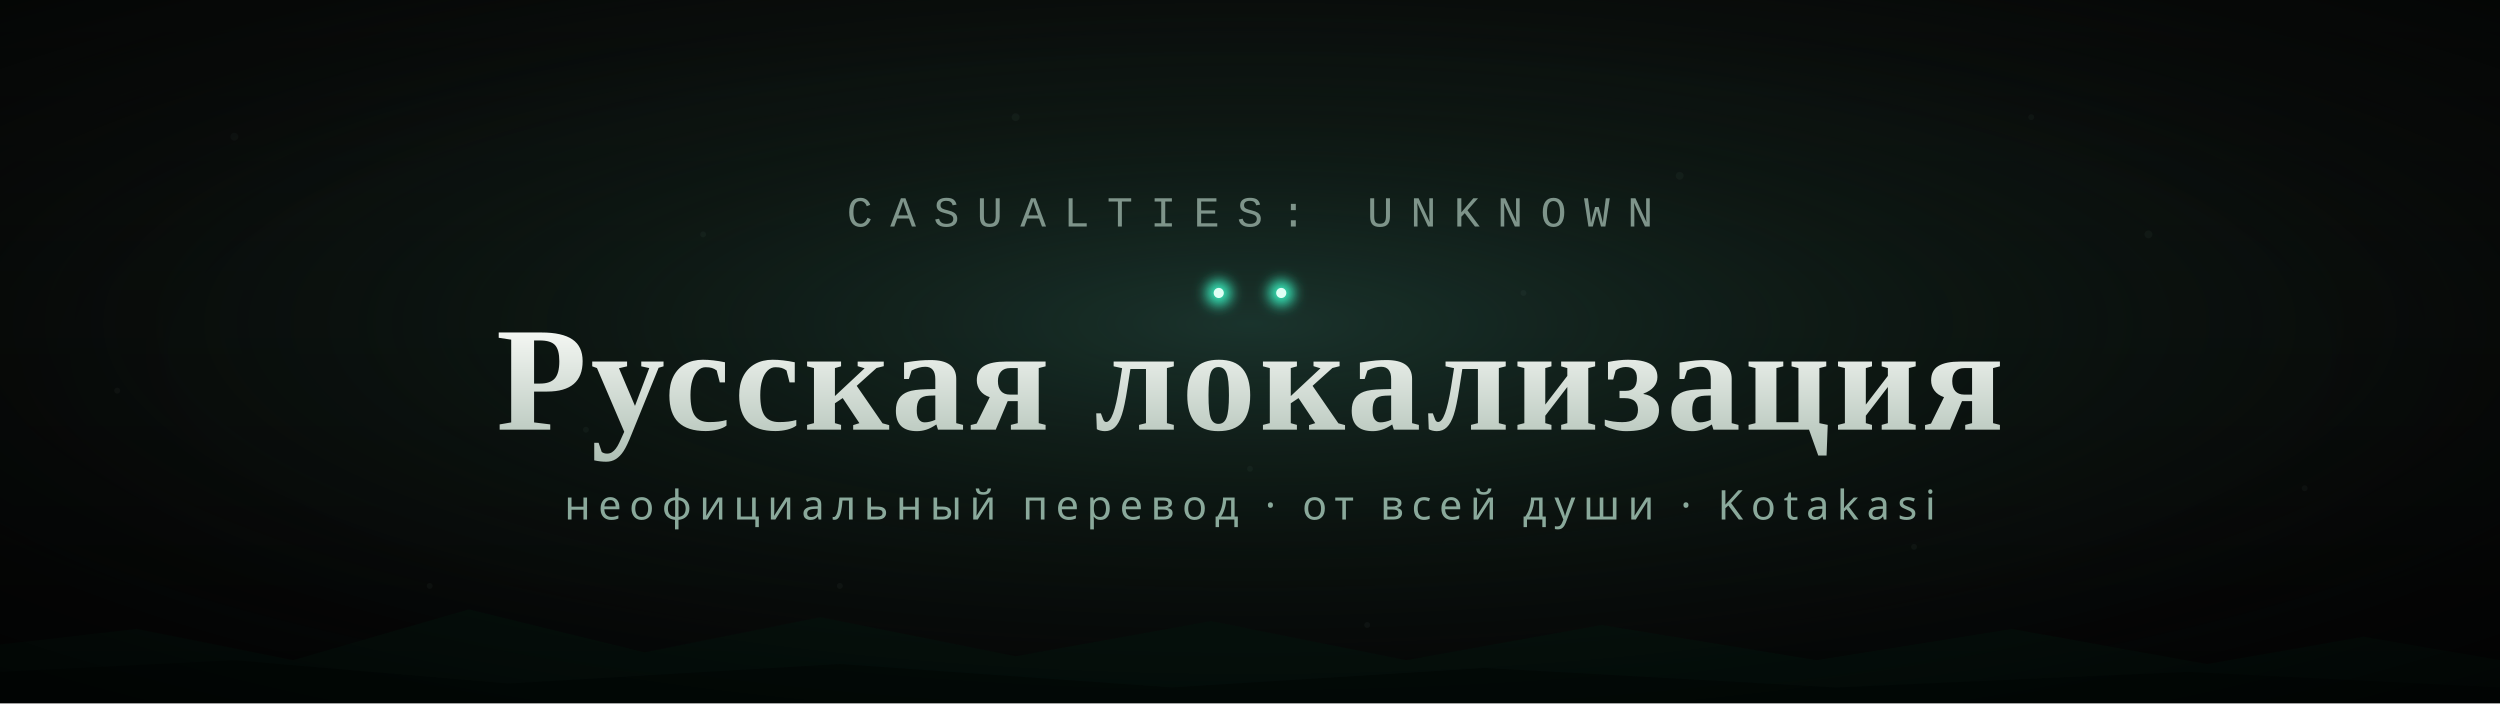
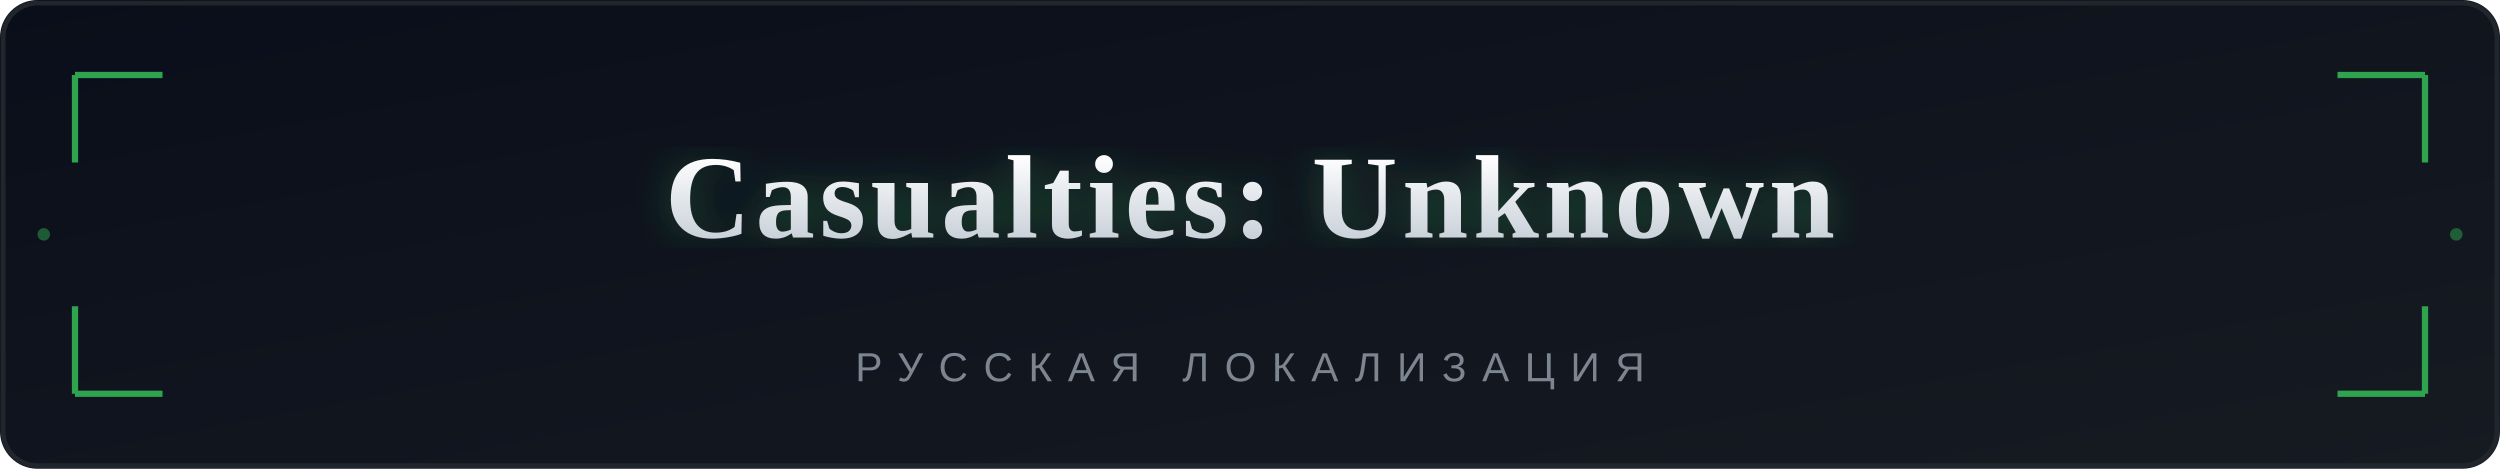
- <svg xmlns="http://www.w3.org/2000/svg" width="1280" height="360" viewBox="0 0 1280 360" role="img" aria-label="Casualties: Unknown — Русская локализация">
+ <svg xmlns="http://www.w3.org/2000/svg" width="800" height="150">
  <defs>
-     <linearGradient id="bg" x1="0" y1="0" x2="0" y2="1">
-       <stop offset="0" stop-color="#0c100e" />
-       <stop offset="0.55" stop-color="#080a09" />
-       <stop offset="1" stop-color="#050606" />
+     <linearGradient id="bg" x1="0%" y1="0%" x2="100%" y2="100%">
+       <stop offset="0%" style="stop-color:#0a0e1a" />
+       <stop offset="100%" style="stop-color:#161b22" />
    </linearGradient>
-     <radialGradient id="glow" cx="0.5" cy="0.46" r="0.62">
-       <stop offset="0" stop-color="#1d3a32" stop-opacity="0.85" />
-       <stop offset="0.45" stop-color="#102019" stop-opacity="0.5" />
-       <stop offset="1" stop-color="#050606" stop-opacity="0" />
-     </radialGradient>
-     <radialGradient id="vignette" cx="0.5" cy="0.5" r="0.75">
-       <stop offset="0.55" stop-color="#000000" stop-opacity="0" />
-       <stop offset="1" stop-color="#000000" stop-opacity="0.75" />
-     </radialGradient>
-     <linearGradient id="title" x1="0" y1="0" x2="0" y2="1">
-       <stop offset="0" stop-color="#f3f6f2" />
-       <stop offset="1" stop-color="#aebfb4" />
+     <linearGradient id="glow" x1="0%" y1="0%" x2="100%" y2="0%">
+       <stop offset="0%" style="stop-color:#2ea44f;stop-opacity:0" />
+       <stop offset="50%" style="stop-color:#2ea44f;stop-opacity:1" />
+       <stop offset="100%" style="stop-color:#2ea44f;stop-opacity:0" />
    </linearGradient>
-     <filter id="soft" x="-20%" y="-20%" width="140%" height="140%">
-       <feGaussianBlur stdDeviation="6" />
-     </filter>
-     <filter id="eyeglow" x="-200%" y="-200%" width="500%" height="500%">
-       <feGaussianBlur stdDeviation="3.2" />
+     <linearGradient id="titleGrad" x1="0%" y1="0%" x2="0%" y2="100%">
+       <stop offset="0%" style="stop-color:#ffffff" />
+       <stop offset="100%" style="stop-color:#c9d1d9" />
+     </linearGradient>
+     <filter id="shadow">
+       <feDropShadow dx="0" dy="0" stdDeviation="6" flood-color="#2ea44f" flood-opacity="0.4" />
    </filter>
  </defs>
-   <rect width="1280" height="360" fill="url(#bg)" />
-   <rect width="1280" height="360" fill="url(#glow)" />
-   <g fill="#9fb7ac" opacity="0.05">
-     <circle cx="120" cy="70" r="2" />
-     <circle cx="220" cy="300" r="1.5" />
-     <circle cx="360" cy="120" r="1.5" />
-     <circle cx="520" cy="60" r="2" />
-     <circle cx="700" cy="320" r="1.5" />
-     <circle cx="860" cy="90" r="2" />
-     <circle cx="980" cy="280" r="1.5" />
-     <circle cx="1100" cy="120" r="2" />
-     <circle cx="1180" cy="250" r="1.5" />
-     <circle cx="60" cy="200" r="1.5" />
-     <circle cx="300" cy="220" r="1.5" />
-     <circle cx="780" cy="150" r="1.5" />
-     <circle cx="1040" cy="60" r="1.5" />
-     <circle cx="640" cy="240" r="1.5" />
-     <circle cx="430" cy="300" r="1.5" />
-   </g>
-   <path d="M0,360 L0,330 L70,322 L150,338 L240,312 L330,334 L420,316 L520,336 L620,318 L720,338 L820,320 L930,338 L1030,322 L1130,340 L1210,326 L1280,338 L1280,360 Z" fill="#04100b" opacity="0.9" />
-   <path d="M0,360 L0,344 L120,338 L260,350 L430,340 L600,352 L760,342 L940,352 L1120,344 L1280,352 L1280,360 Z" fill="#020a07" />
-   <g transform="translate(640,150)">
-     <circle cx="-16" cy="0" r="6.5" fill="#39f0c0" filter="url(#eyeglow)" />
-     <circle cx="16" cy="0" r="6.5" fill="#39f0c0" filter="url(#eyeglow)" />
-     <circle cx="-16" cy="0" r="2.6" fill="#dffff5" />
-     <circle cx="16" cy="0" r="2.6" fill="#dffff5" />
-   </g>
-   <text x="640" y="116" text-anchor="middle" font-family="'Courier New', monospace" font-size="22" letter-spacing="9" fill="#7e948a">CASUALTIES: UNKNOWN</text>
-   <text x="640" y="220" text-anchor="middle" font-family="Georgia, 'Times New Roman', serif" font-size="76" font-weight="700" letter-spacing="2" fill="url(#title)">Русская локализация</text>
-   <text x="640" y="266" text-anchor="middle" font-family="'Segoe UI', 'Trebuchet MS', sans-serif" font-size="21" letter-spacing="4" fill="#8aa99b">неофициальный перевод · от всей души · Kotakasi</text>
-   <rect width="1280" height="360" fill="url(#vignette)" />
+   <rect width="800" height="150" fill="url(#bg)" rx="12" />
+   <rect x="1" y="1" width="798" height="148" fill="none" stroke="#21262d" stroke-width="1.5" rx="11" />
+   <line x1="24" y1="24" x2="52" y2="24" stroke="#2ea44f" stroke-width="2" />
+   <line x1="24" y1="24" x2="24" y2="52" stroke="#2ea44f" stroke-width="2" />
+   <line x1="776" y1="24" x2="748" y2="24" stroke="#2ea44f" stroke-width="2" />
+   <line x1="776" y1="24" x2="776" y2="52" stroke="#2ea44f" stroke-width="2" />
+   <line x1="24" y1="126" x2="52" y2="126" stroke="#2ea44f" stroke-width="2" />
+   <line x1="24" y1="126" x2="24" y2="98" stroke="#2ea44f" stroke-width="2" />
+   <line x1="776" y1="126" x2="748" y2="126" stroke="#2ea44f" stroke-width="2" />
+   <line x1="776" y1="126" x2="776" y2="98" stroke="#2ea44f" stroke-width="2" />
+   <circle cx="14" cy="75" r="2" fill="#2ea44f" opacity="0.5" />
+   <circle cx="786" cy="75" r="2" fill="#2ea44f" opacity="0.5" />
+   <text x="400" y="76" font-family="Georgia, 'Times New Roman', serif" font-size="38" font-weight="bold" fill="url(#titleGrad)" text-anchor="middle" letter-spacing="1.5" filter="url(#shadow)">Casualties: Unknown</text>
+   <line x1="80" y1="95" x2="720" y2="95" stroke="url(#glow)" stroke-width="1.5" />
+   <text x="400" y="122" font-family="'Segoe UI', Arial, sans-serif" font-size="13" fill="#7d8590" text-anchor="middle" letter-spacing="5">РУССКАЯ ЛОКАЛИЗАЦИЯ</text>
</svg>
